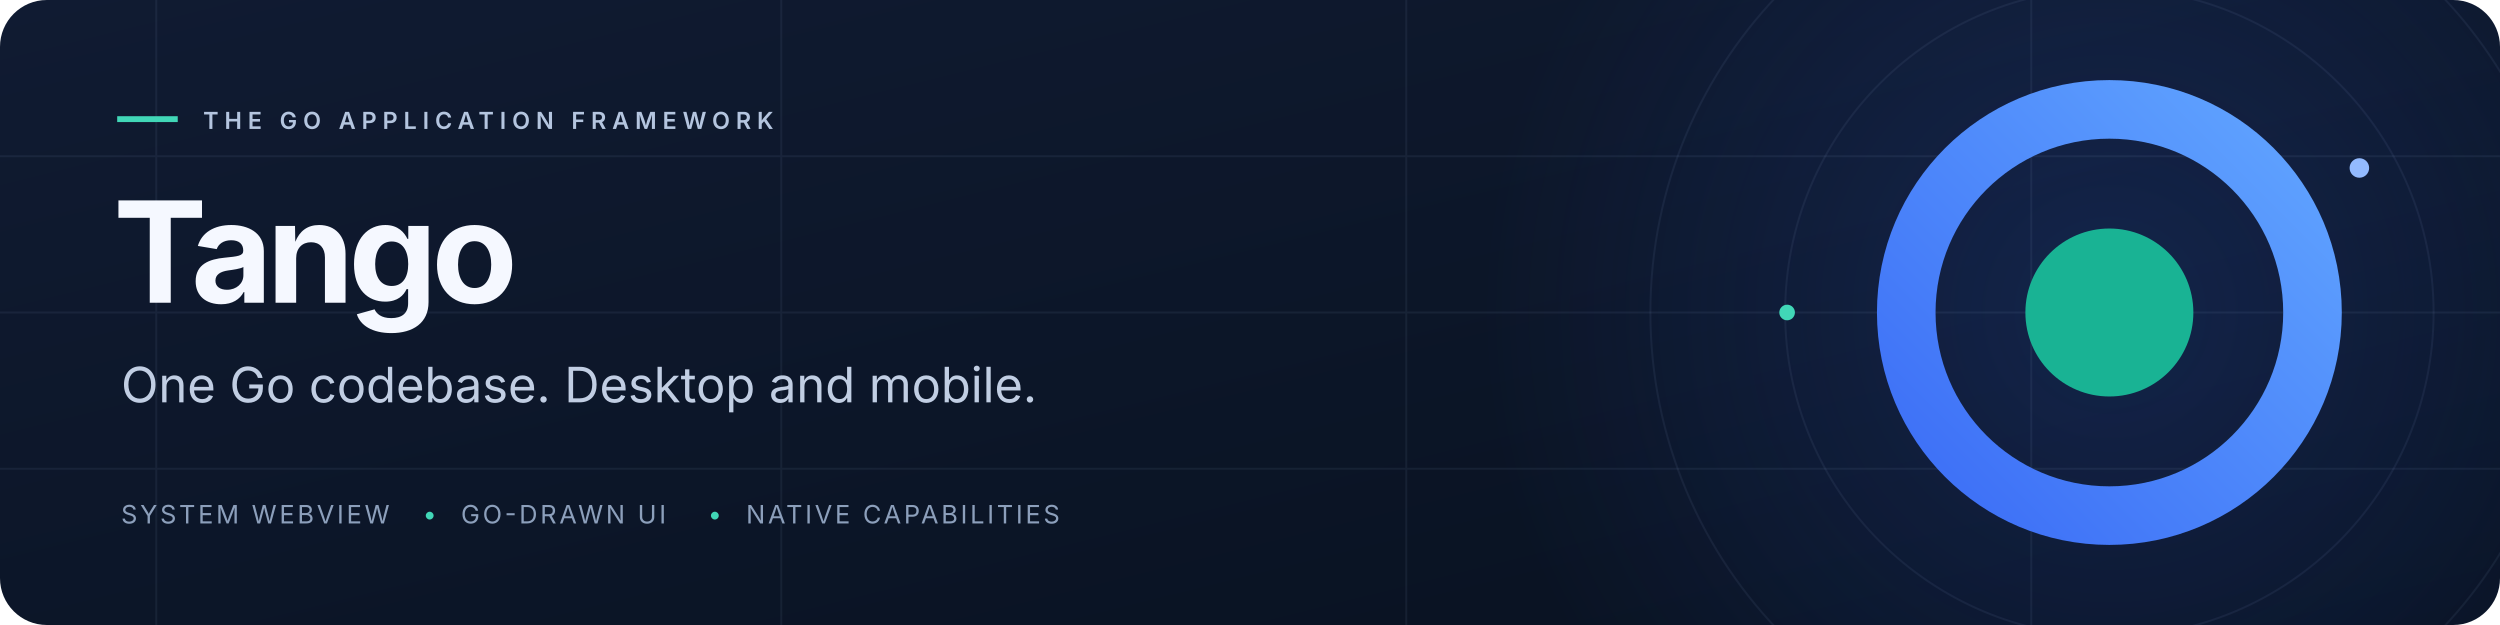
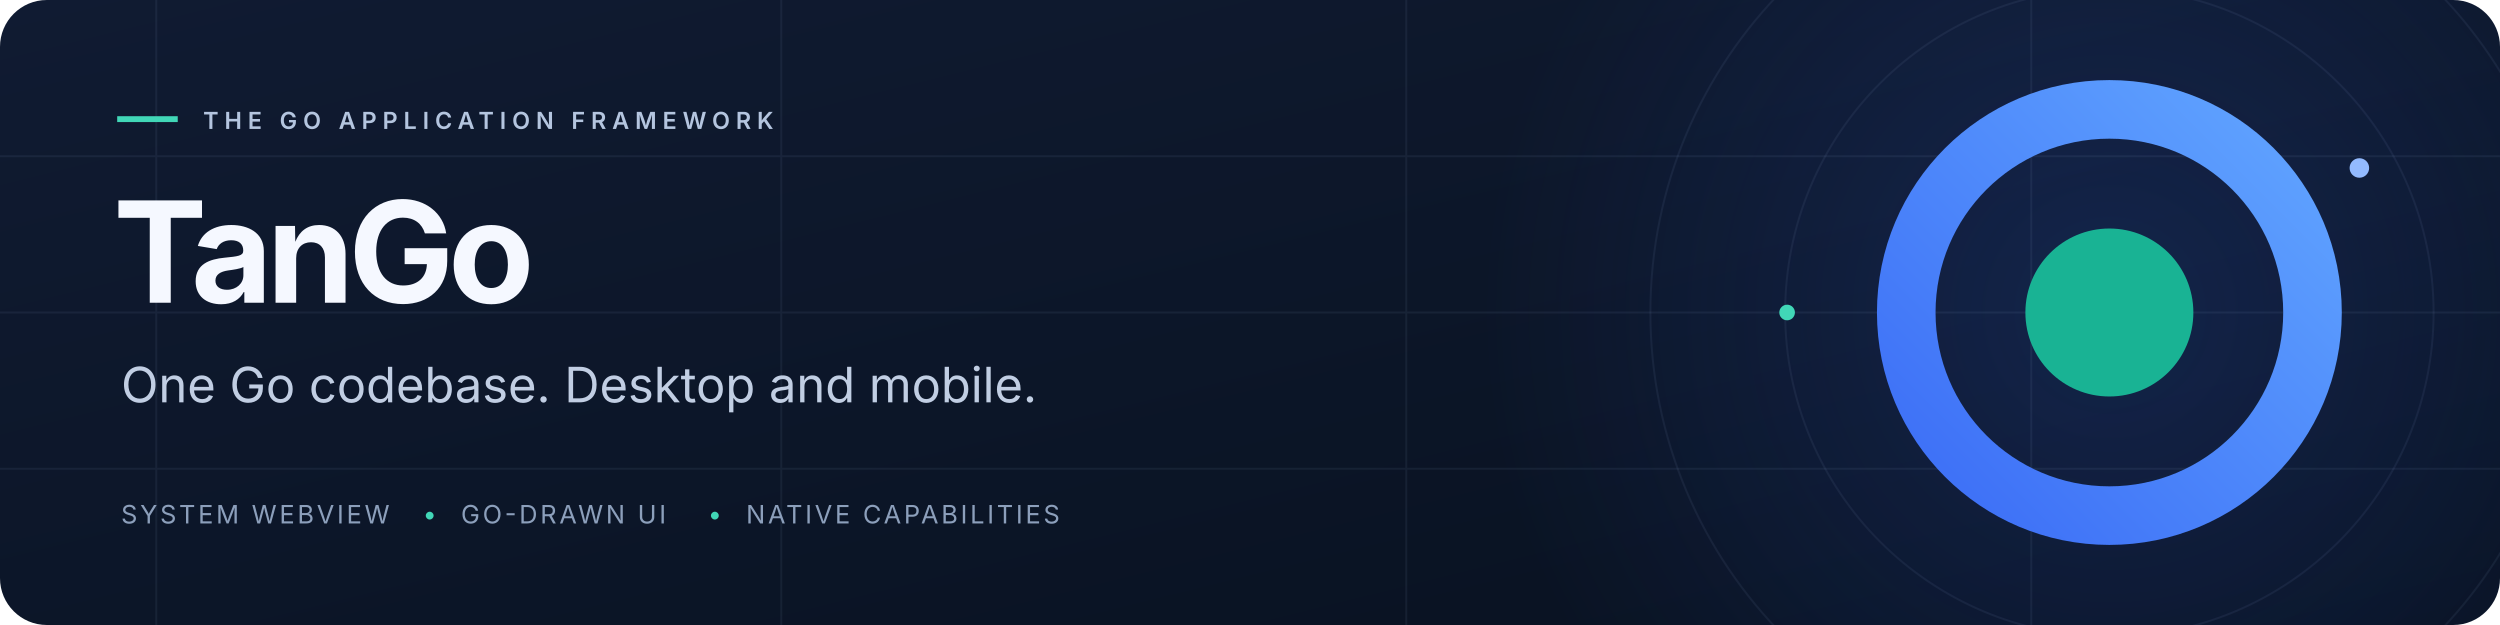
<svg xmlns="http://www.w3.org/2000/svg" width="1280" height="320" viewBox="0 0 1280 320" role="img" aria-labelledby="title desc">
  <defs>
    <linearGradient id="bg" x1="0" y1="0" x2="1" y2="1">
      <stop stop-color="#101b32" />
      <stop offset="1" stop-color="#08111f" />
    </linearGradient>
    <linearGradient id="orbit" x1="0" y1="1" x2="1" y2="0">
      <stop stop-color="#3b6cf6" />
      <stop offset="1" stop-color="#61a5ff" />
    </linearGradient>
    <radialGradient id="glow">
      <stop stop-color="#3b6cf6" stop-opacity=".18" />
      <stop offset="1" stop-color="#3b6cf6" stop-opacity="0" />
    </radialGradient>
    <clipPath id="frame">
      <rect width="1280" height="320" rx="24" />
    </clipPath>
  </defs>
  <g clip-path="url(#frame)">
    <rect width="1280" height="320" fill="url(#bg)" />
    <circle cx="1080" cy="160" r="320" fill="url(#glow)" />
    <g fill="none" stroke="#b4d0ff" stroke-opacity=".07">
      <path d="M0 80H1280M0 160H1280M0 240H1280M80 0V320M400 0V320M720 0V320M1040 0V320" />
      <circle cx="1080" cy="160" r="235" />
      <circle cx="1080" cy="160" r="166" />
    </g>
    <circle cx="1080" cy="160" r="104" fill="none" stroke="url(#orbit)" stroke-width="30" />
    <circle cx="1080" cy="160" r="43" fill="#19b394" />
    <circle cx="1208" cy="86" r="5" fill="#93baff" />
    <circle cx="915" cy="160" r="4" fill="#41d7b7" />
    <path d="M60 61H91" stroke="#41d7b7" stroke-width="3" />
    <text x="104" y="66" fill="#b4c5df" font-family="-apple-system, BlinkMacSystemFont, 'Segoe UI', sans-serif" font-size="12" font-weight="600" letter-spacing="3">THE GO APPLICATION FRAMEWORK</text>
-     <text x="58" y="155" fill="#f5f8ff" font-family="-apple-system, BlinkMacSystemFont, 'Segoe UI', sans-serif" font-size="72" font-weight="700" letter-spacing="-3">Tango</text>
+     <text x="58" y="155" fill="#f5f8ff" font-family="-apple-system, BlinkMacSystemFont, 'Segoe UI', sans-serif" font-size="72" font-weight="700" letter-spacing="-3">TanGo</text>
    <text x="62" y="206" fill="#c1cee3" font-family="-apple-system, BlinkMacSystemFont, 'Segoe UI', sans-serif" font-size="25">One Go codebase. Desktop and mobile.</text>
    <text x="62" y="268" fill="#8c9fbb" font-family="-apple-system, BlinkMacSystemFont, 'Segoe UI', sans-serif" font-size="13" letter-spacing="1.4">SYSTEM WEBVIEW</text>
    <circle cx="220" cy="264" r="2" fill="#41d7b7" />
    <text x="236" y="268" fill="#8c9fbb" font-family="-apple-system, BlinkMacSystemFont, 'Segoe UI', sans-serif" font-size="13" letter-spacing="1.4">GO-DRAWN UI</text>
    <circle cx="366" cy="264" r="2" fill="#41d7b7" />
    <text x="382" y="268" fill="#8c9fbb" font-family="-apple-system, BlinkMacSystemFont, 'Segoe UI', sans-serif" font-size="13" letter-spacing="1.4">NATIVE CAPABILITIES</text>
  </g>
</svg>
